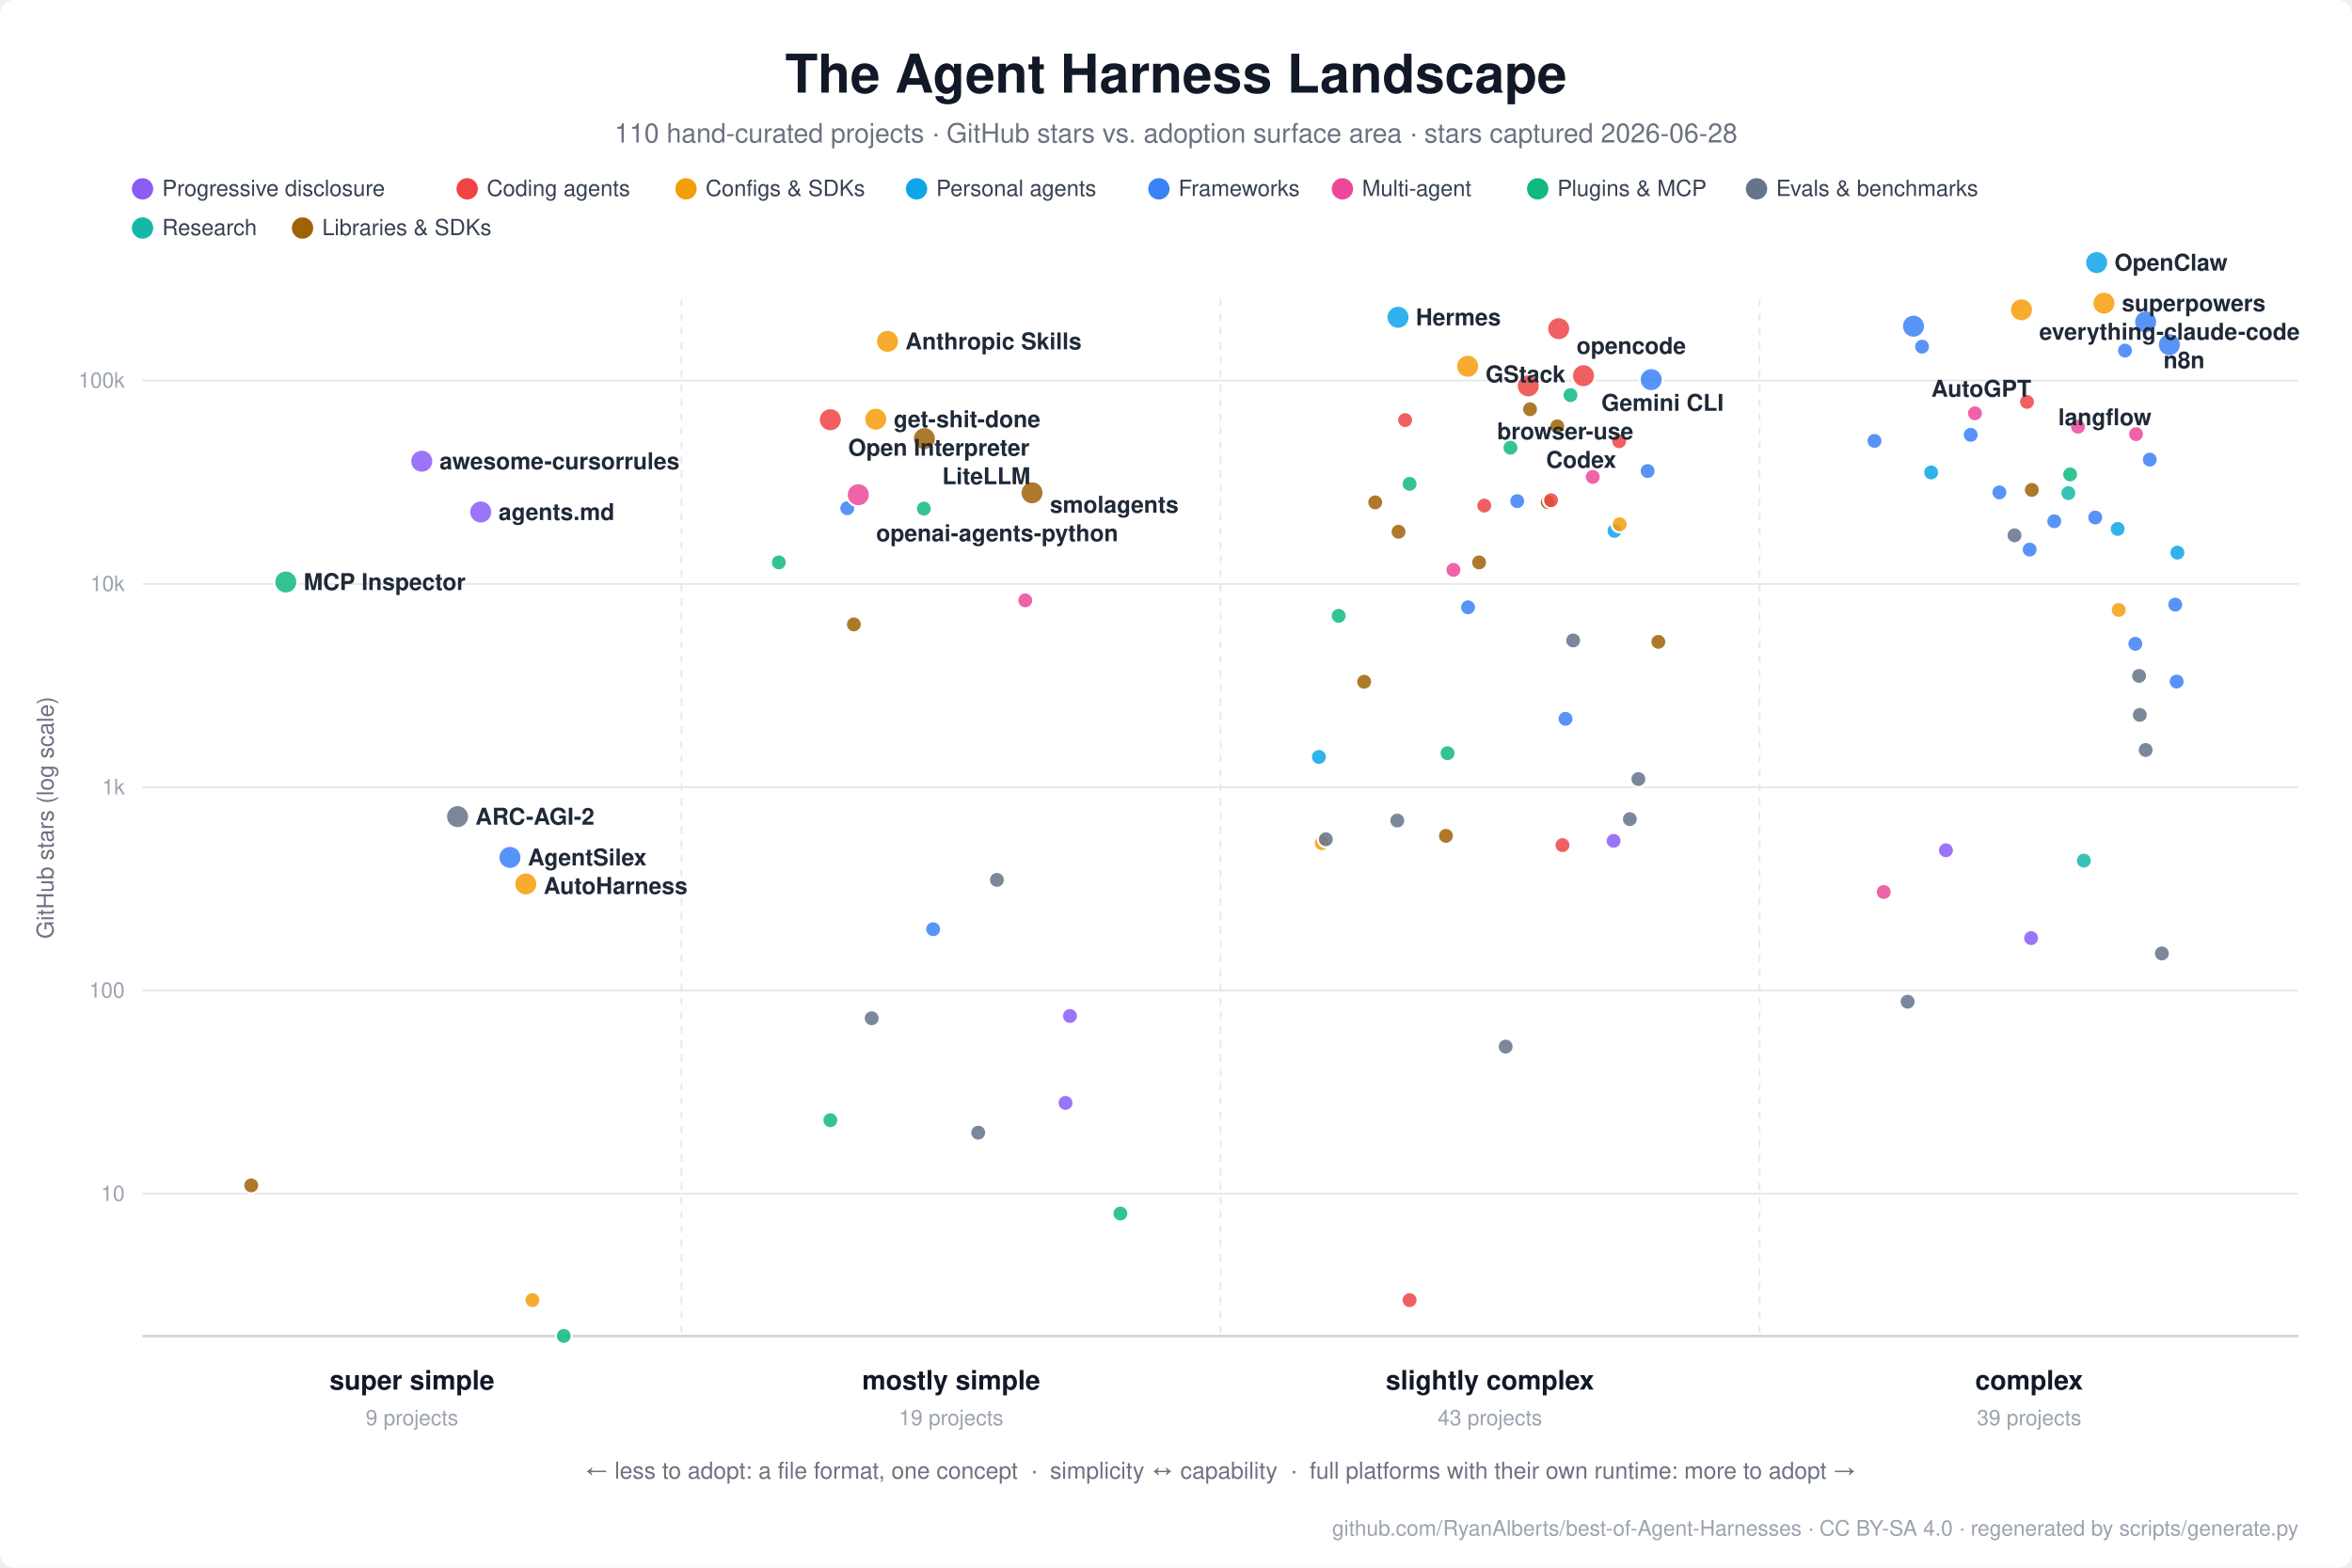
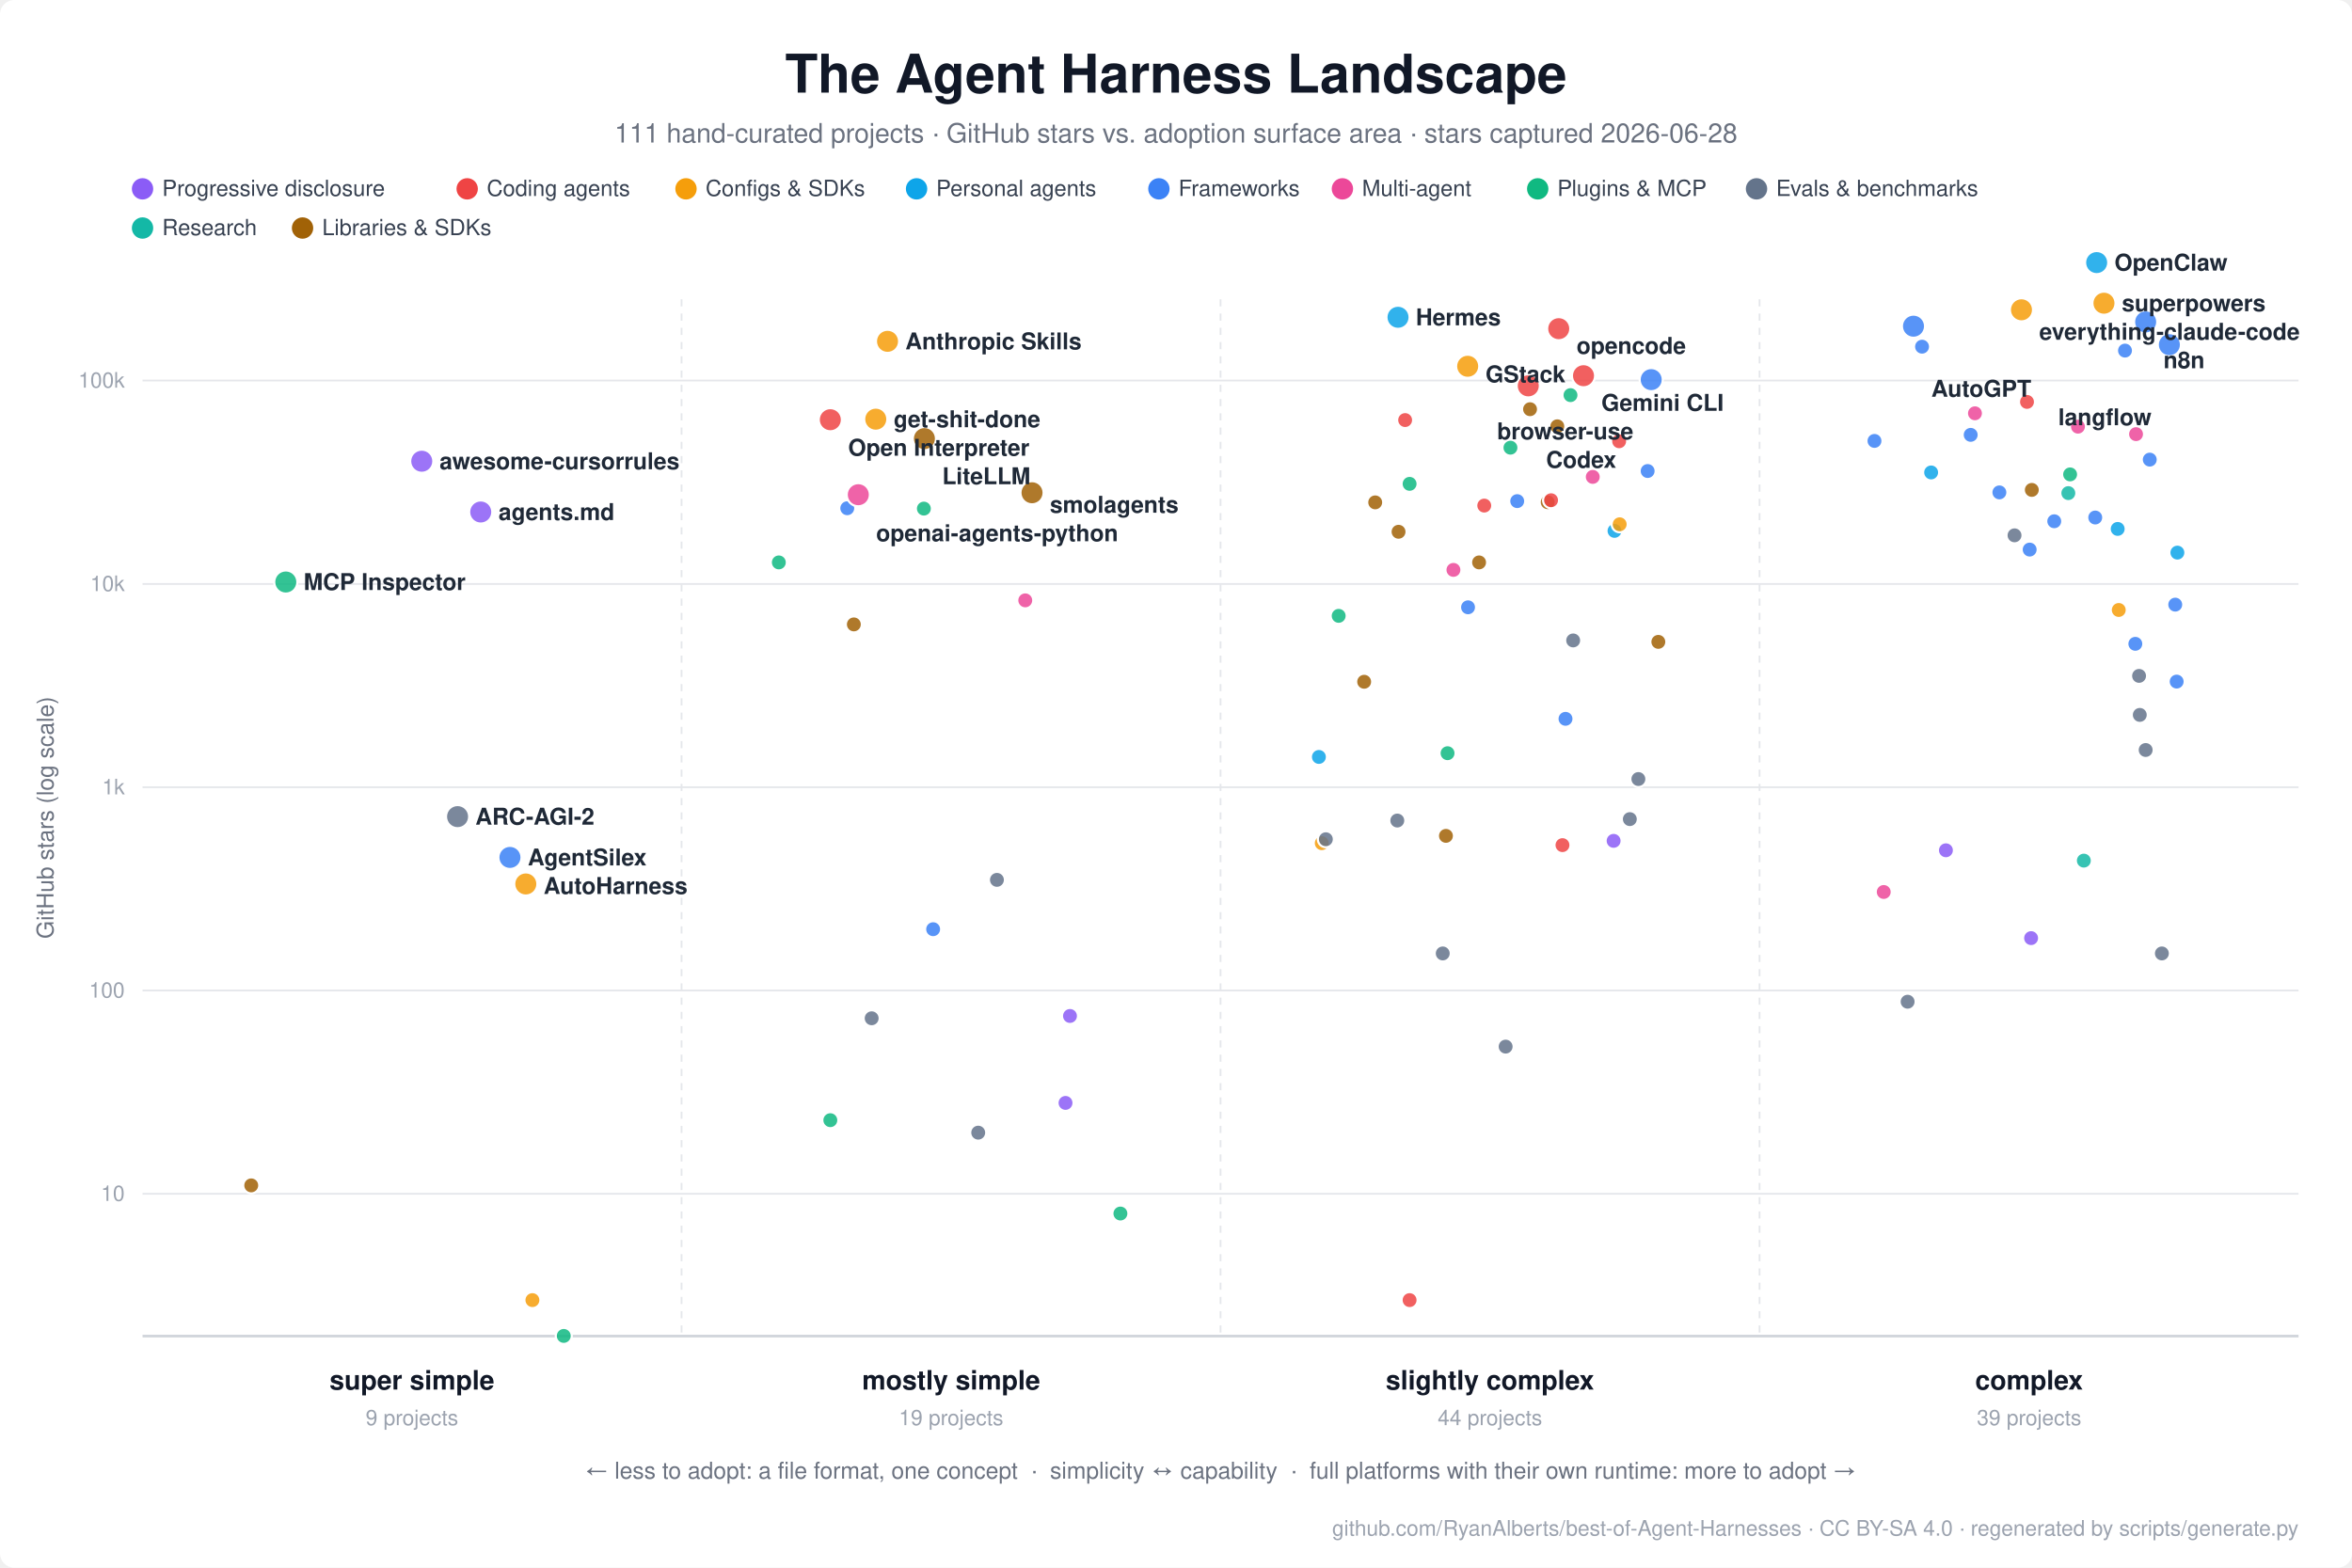
<svg xmlns="http://www.w3.org/2000/svg" viewBox="0 0 1320 880" font-family="-apple-system, 'Segoe UI', Helvetica, Arial, sans-serif">
  <rect width="1320" height="880" fill="#ffffff" rx="8" />
  <text x="660.0" y="52" text-anchor="middle" font-size="30" font-weight="700" fill="#111827">The Agent Harness Landscape</text>
-   <text x="660.0" y="80" text-anchor="middle" font-size="15" fill="#6b7280">110 hand-curated projects · GitHub stars vs. adoption surface area · stars captured 2026-06-28</text>
+   <text x="660.0" y="80" text-anchor="middle" font-size="15" fill="#6b7280">111 hand-curated projects · GitHub stars vs. adoption surface area · stars captured 2026-06-28</text>
  <circle cx="80" cy="106" r="6" fill="#8b5cf6" />
  <text x="91" y="110" font-size="12.5" fill="#374151">Progressive disclosure</text>
  <circle cx="262.2" cy="106" r="6" fill="#ef4444" />
  <text x="273.2" y="110" font-size="12.5" fill="#374151">Coding agents</text>
  <circle cx="385.0" cy="106" r="6" fill="#f59e0b" />
  <text x="396.0" y="110" font-size="12.5" fill="#374151">Configs &amp; SDKs</text>
  <circle cx="514.4" cy="106" r="6" fill="#0ea5e9" />
  <text x="525.4" y="110" font-size="12.5" fill="#374151">Personal agents</text>
  <circle cx="650.4" cy="106" r="6" fill="#3b82f6" />
  <text x="661.4" y="110" font-size="12.5" fill="#374151">Frameworks</text>
  <circle cx="753.4" cy="106" r="6" fill="#ec4899" />
  <text x="764.4" y="110" font-size="12.5" fill="#374151">Multi-agent</text>
  <circle cx="863.0" cy="106" r="6" fill="#10b981" />
  <text x="874.0" y="110" font-size="12.5" fill="#374151">Plugins &amp; MCP</text>
  <circle cx="985.8" cy="106" r="6" fill="#64748b" />
  <text x="996.8" y="110" font-size="12.5" fill="#374151">Evals &amp; benchmarks</text>
  <circle cx="80" cy="128" r="6" fill="#14b8a6" />
  <text x="91" y="132" font-size="12.5" fill="#374151">Research</text>
  <circle cx="169.8" cy="128" r="6" fill="#a16207" />
  <text x="180.8" y="132" font-size="12.5" fill="#374151">Libraries &amp; SDKs</text>
  <line x1="80" y1="670.1" x2="1290" y2="670.1" stroke="#e5e7eb" stroke-width="1" />
  <text x="70" y="674.1" text-anchor="end" font-size="12" fill="#9ca3af">10</text>
  <line x1="80" y1="556.0" x2="1290" y2="556.0" stroke="#e5e7eb" stroke-width="1" />
  <text x="70" y="560.0" text-anchor="end" font-size="12" fill="#9ca3af">100</text>
  <line x1="80" y1="441.9" x2="1290" y2="441.9" stroke="#e5e7eb" stroke-width="1" />
  <text x="70" y="445.9" text-anchor="end" font-size="12" fill="#9ca3af">1k</text>
  <line x1="80" y1="327.8" x2="1290" y2="327.8" stroke="#e5e7eb" stroke-width="1" />
  <text x="70" y="331.8" text-anchor="end" font-size="12" fill="#9ca3af">10k</text>
  <line x1="80" y1="213.6" x2="1290" y2="213.6" stroke="#e5e7eb" stroke-width="1" />
  <text x="70" y="217.6" text-anchor="end" font-size="12" fill="#9ca3af">100k</text>
  <text x="30" y="459" font-size="13" fill="#6b7280" transform="rotate(-90 30 459)" text-anchor="middle">GitHub stars (log scale)</text>
  <text x="231.2" y="780" text-anchor="middle" font-size="15" font-weight="600" fill="#111827">super simple</text>
  <text x="231.2" y="800" text-anchor="middle" font-size="12" fill="#9ca3af">9 projects</text>
  <line x1="382.5" y1="168" x2="382.5" y2="750" stroke="#e5e7eb" stroke-width="1" stroke-dasharray="4 4" />
  <text x="533.8" y="780" text-anchor="middle" font-size="15" font-weight="600" fill="#111827">mostly simple</text>
  <text x="533.8" y="800" text-anchor="middle" font-size="12" fill="#9ca3af">19 projects</text>
  <line x1="685.0" y1="168" x2="685.0" y2="750" stroke="#e5e7eb" stroke-width="1" stroke-dasharray="4 4" />
  <text x="836.2" y="780" text-anchor="middle" font-size="15" font-weight="600" fill="#111827">slightly complex</text>
-   <text x="836.2" y="800" text-anchor="middle" font-size="12" fill="#9ca3af">43 projects</text>
+   <text x="836.2" y="800" text-anchor="middle" font-size="12" fill="#9ca3af">44 projects</text>
  <line x1="987.5" y1="168" x2="987.5" y2="750" stroke="#e5e7eb" stroke-width="1" stroke-dasharray="4 4" />
  <text x="1138.8" y="780" text-anchor="middle" font-size="15" font-weight="600" fill="#111827">complex</text>
  <text x="1138.8" y="800" text-anchor="middle" font-size="12" fill="#9ca3af">39 projects</text>
  <line x1="80" y1="750" x2="1290" y2="750" stroke="#d1d5db" stroke-width="1.5" />
  <text x="685.0" y="830" text-anchor="middle" font-size="13" fill="#6b7280">←  less to adopt: a file format, one concept  ·  simplicity ↔ capability  ·  full platforms with their own runtime: more to adopt  →</text>
  <circle cx="316.4" cy="749.9" r="4.5" fill="#10b981" fill-opacity="0.85" stroke="#ffffff" stroke-width="1.2" />
  <circle cx="791.1" cy="729.8" r="4.5" fill="#ef4444" fill-opacity="0.85" stroke="#ffffff" stroke-width="1.2" />
  <circle cx="298.8" cy="729.8" r="4.5" fill="#f59e0b" fill-opacity="0.85" stroke="#ffffff" stroke-width="1.2" />
  <circle cx="628.8" cy="681.2" r="4.5" fill="#10b981" fill-opacity="0.85" stroke="#ffffff" stroke-width="1.2" />
  <circle cx="141.0" cy="665.4" r="4.5" fill="#a16207" fill-opacity="0.85" stroke="#ffffff" stroke-width="1.2" />
  <circle cx="549.0" cy="635.8" r="4.5" fill="#64748b" fill-opacity="0.85" stroke="#ffffff" stroke-width="1.2" />
  <circle cx="466.0" cy="628.8" r="4.5" fill="#10b981" fill-opacity="0.85" stroke="#ffffff" stroke-width="1.2" />
  <circle cx="598.0" cy="619.1" r="4.5" fill="#8b5cf6" fill-opacity="0.85" stroke="#ffffff" stroke-width="1.2" />
  <circle cx="845.0" cy="587.5" r="4.5" fill="#64748b" fill-opacity="0.85" stroke="#ffffff" stroke-width="1.2" />
  <circle cx="489.2" cy="571.6" r="4.5" fill="#64748b" fill-opacity="0.85" stroke="#ffffff" stroke-width="1.2" />
  <circle cx="600.5" cy="570.3" r="4.5" fill="#8b5cf6" fill-opacity="0.85" stroke="#ffffff" stroke-width="1.2" />
  <circle cx="1070.6" cy="562.3" r="4.5" fill="#64748b" fill-opacity="0.85" stroke="#ffffff" stroke-width="1.2" />
  <circle cx="1213.3" cy="535.2" r="4.5" fill="#64748b" fill-opacity="0.85" stroke="#ffffff" stroke-width="1.2" />
+   <circle cx="809.7" cy="535.2" r="4.5" fill="#64748b" fill-opacity="0.85" stroke="#ffffff" stroke-width="1.2" />
  <circle cx="1139.9" cy="526.6" r="4.5" fill="#8b5cf6" fill-opacity="0.85" stroke="#ffffff" stroke-width="1.2" />
  <circle cx="523.7" cy="521.6" r="4.5" fill="#3b82f6" fill-opacity="0.85" stroke="#ffffff" stroke-width="1.2" />
  <circle cx="1057.2" cy="500.7" r="4.5" fill="#ec4899" fill-opacity="0.85" stroke="#ffffff" stroke-width="1.2" />
  <circle cx="295.1" cy="496.2" r="6.5" fill="#f59e0b" fill-opacity="0.85" stroke="#ffffff" stroke-width="1.2" />
  <circle cx="559.5" cy="493.9" r="4.5" fill="#64748b" fill-opacity="0.85" stroke="#ffffff" stroke-width="1.2" />
  <circle cx="1169.5" cy="483.1" r="4.5" fill="#14b8a6" fill-opacity="0.85" stroke="#ffffff" stroke-width="1.2" />
  <circle cx="286.2" cy="481.3" r="6.5" fill="#3b82f6" fill-opacity="0.85" stroke="#ffffff" stroke-width="1.2" />
  <circle cx="1092.1" cy="477.3" r="4.5" fill="#8b5cf6" fill-opacity="0.85" stroke="#ffffff" stroke-width="1.2" />
  <circle cx="876.9" cy="474.4" r="4.5" fill="#ef4444" fill-opacity="0.85" stroke="#ffffff" stroke-width="1.2" />
  <circle cx="741.8" cy="473.3" r="4.5" fill="#f59e0b" fill-opacity="0.85" stroke="#ffffff" stroke-width="1.2" />
  <circle cx="905.6" cy="472.0" r="4.5" fill="#8b5cf6" fill-opacity="0.85" stroke="#ffffff" stroke-width="1.2" />
  <circle cx="744.1" cy="471.1" r="4.5" fill="#64748b" fill-opacity="0.85" stroke="#ffffff" stroke-width="1.2" />
  <circle cx="811.5" cy="469.2" r="4.5" fill="#a16207" fill-opacity="0.85" stroke="#ffffff" stroke-width="1.2" />
  <circle cx="784.2" cy="460.6" r="4.5" fill="#64748b" fill-opacity="0.85" stroke="#ffffff" stroke-width="1.2" />
  <circle cx="914.7" cy="459.8" r="4.5" fill="#64748b" fill-opacity="0.85" stroke="#ffffff" stroke-width="1.2" />
  <circle cx="256.8" cy="458.4" r="6.5" fill="#64748b" fill-opacity="0.85" stroke="#ffffff" stroke-width="1.2" />
  <circle cx="919.5" cy="437.3" r="4.5" fill="#64748b" fill-opacity="0.85" stroke="#ffffff" stroke-width="1.2" />
  <circle cx="740.2" cy="424.9" r="4.5" fill="#0ea5e9" fill-opacity="0.85" stroke="#ffffff" stroke-width="1.2" />
  <circle cx="812.4" cy="422.8" r="4.5" fill="#10b981" fill-opacity="0.85" stroke="#ffffff" stroke-width="1.2" />
  <circle cx="1204.2" cy="421.0" r="4.5" fill="#64748b" fill-opacity="0.85" stroke="#ffffff" stroke-width="1.2" />
  <circle cx="878.6" cy="403.5" r="4.5" fill="#3b82f6" fill-opacity="0.85" stroke="#ffffff" stroke-width="1.2" />
  <circle cx="1200.9" cy="401.3" r="4.5" fill="#64748b" fill-opacity="0.85" stroke="#ffffff" stroke-width="1.2" />
  <circle cx="765.6" cy="382.7" r="4.5" fill="#a16207" fill-opacity="0.85" stroke="#ffffff" stroke-width="1.2" />
  <circle cx="1221.6" cy="382.6" r="4.5" fill="#3b82f6" fill-opacity="0.85" stroke="#ffffff" stroke-width="1.2" />
  <circle cx="1200.5" cy="379.4" r="4.5" fill="#64748b" fill-opacity="0.85" stroke="#ffffff" stroke-width="1.2" />
  <circle cx="1198.4" cy="361.4" r="4.5" fill="#3b82f6" fill-opacity="0.85" stroke="#ffffff" stroke-width="1.2" />
  <circle cx="930.7" cy="360.3" r="4.5" fill="#a16207" fill-opacity="0.85" stroke="#ffffff" stroke-width="1.2" />
  <circle cx="882.9" cy="359.5" r="4.5" fill="#64748b" fill-opacity="0.85" stroke="#ffffff" stroke-width="1.2" />
  <circle cx="479.2" cy="350.5" r="4.5" fill="#a16207" fill-opacity="0.85" stroke="#ffffff" stroke-width="1.2" />
  <circle cx="751.3" cy="345.7" r="4.5" fill="#10b981" fill-opacity="0.85" stroke="#ffffff" stroke-width="1.2" />
  <circle cx="1189.1" cy="342.4" r="4.5" fill="#f59e0b" fill-opacity="0.85" stroke="#ffffff" stroke-width="1.2" />
  <circle cx="823.9" cy="340.9" r="4.5" fill="#3b82f6" fill-opacity="0.85" stroke="#ffffff" stroke-width="1.2" />
  <circle cx="1220.8" cy="339.4" r="4.5" fill="#3b82f6" fill-opacity="0.85" stroke="#ffffff" stroke-width="1.2" />
  <circle cx="575.4" cy="337.0" r="4.5" fill="#ec4899" fill-opacity="0.85" stroke="#ffffff" stroke-width="1.2" />
  <circle cx="160.4" cy="326.7" r="6.5" fill="#10b981" fill-opacity="0.85" stroke="#ffffff" stroke-width="1.2" />
  <circle cx="815.7" cy="319.9" r="4.5" fill="#ec4899" fill-opacity="0.85" stroke="#ffffff" stroke-width="1.2" />
  <circle cx="437.1" cy="315.7" r="4.5" fill="#10b981" fill-opacity="0.85" stroke="#ffffff" stroke-width="1.2" />
  <circle cx="830.1" cy="315.7" r="4.5" fill="#a16207" fill-opacity="0.85" stroke="#ffffff" stroke-width="1.2" />
  <circle cx="1222.0" cy="310.2" r="4.5" fill="#0ea5e9" fill-opacity="0.85" stroke="#ffffff" stroke-width="1.2" />
  <circle cx="1139.1" cy="308.5" r="4.5" fill="#3b82f6" fill-opacity="0.85" stroke="#ffffff" stroke-width="1.2" />
  <circle cx="1130.6" cy="300.5" r="4.5" fill="#64748b" fill-opacity="0.85" stroke="#ffffff" stroke-width="1.2" />
  <circle cx="784.9" cy="298.5" r="4.5" fill="#a16207" fill-opacity="0.85" stroke="#ffffff" stroke-width="1.2" />
  <circle cx="906.1" cy="298.0" r="4.5" fill="#0ea5e9" fill-opacity="0.85" stroke="#ffffff" stroke-width="1.2" />
  <circle cx="1188.5" cy="296.9" r="4.5" fill="#0ea5e9" fill-opacity="0.85" stroke="#ffffff" stroke-width="1.2" />
  <circle cx="909.0" cy="294.3" r="4.5" fill="#f59e0b" fill-opacity="0.85" stroke="#ffffff" stroke-width="1.2" />
  <circle cx="1152.9" cy="292.6" r="4.5" fill="#3b82f6" fill-opacity="0.85" stroke="#ffffff" stroke-width="1.2" />
  <circle cx="1175.9" cy="290.5" r="4.5" fill="#3b82f6" fill-opacity="0.85" stroke="#ffffff" stroke-width="1.2" />
  <circle cx="269.8" cy="287.4" r="6.5" fill="#8b5cf6" fill-opacity="0.85" stroke="#ffffff" stroke-width="1.2" />
  <circle cx="518.5" cy="285.5" r="4.5" fill="#10b981" fill-opacity="0.85" stroke="#ffffff" stroke-width="1.2" />
  <circle cx="475.5" cy="285.3" r="4.5" fill="#3b82f6" fill-opacity="0.85" stroke="#ffffff" stroke-width="1.2" />
  <circle cx="833.0" cy="283.8" r="4.5" fill="#ef4444" fill-opacity="0.85" stroke="#ffffff" stroke-width="1.2" />
  <circle cx="771.8" cy="282.0" r="4.5" fill="#a16207" fill-opacity="0.85" stroke="#ffffff" stroke-width="1.2" />
  <circle cx="868.6" cy="281.9" r="4.5" fill="#a16207" fill-opacity="0.85" stroke="#ffffff" stroke-width="1.2" />
  <circle cx="851.5" cy="281.3" r="4.5" fill="#3b82f6" fill-opacity="0.85" stroke="#ffffff" stroke-width="1.2" />
  <circle cx="870.5" cy="280.8" r="4.5" fill="#ef4444" fill-opacity="0.85" stroke="#ffffff" stroke-width="1.2" />
  <circle cx="481.7" cy="277.7" r="6.5" fill="#ec4899" fill-opacity="0.85" stroke="#ffffff" stroke-width="1.2" />
  <circle cx="1160.8" cy="276.8" r="4.5" fill="#14b8a6" fill-opacity="0.85" stroke="#ffffff" stroke-width="1.2" />
  <circle cx="579.2" cy="276.6" r="6.5" fill="#a16207" fill-opacity="0.85" stroke="#ffffff" stroke-width="1.2" />
  <circle cx="1122.1" cy="276.4" r="4.5" fill="#3b82f6" fill-opacity="0.85" stroke="#ffffff" stroke-width="1.2" />
  <circle cx="1140.3" cy="275.0" r="4.5" fill="#a16207" fill-opacity="0.85" stroke="#ffffff" stroke-width="1.2" />
  <circle cx="791.1" cy="271.6" r="4.5" fill="#10b981" fill-opacity="0.85" stroke="#ffffff" stroke-width="1.2" />
  <circle cx="893.9" cy="267.7" r="4.5" fill="#ec4899" fill-opacity="0.85" stroke="#ffffff" stroke-width="1.2" />
  <circle cx="1161.8" cy="266.3" r="4.5" fill="#10b981" fill-opacity="0.85" stroke="#ffffff" stroke-width="1.2" />
  <circle cx="1083.8" cy="265.2" r="4.5" fill="#0ea5e9" fill-opacity="0.85" stroke="#ffffff" stroke-width="1.2" />
  <circle cx="924.7" cy="264.4" r="4.5" fill="#3b82f6" fill-opacity="0.85" stroke="#ffffff" stroke-width="1.2" />
  <circle cx="236.7" cy="258.9" r="6.5" fill="#8b5cf6" fill-opacity="0.85" stroke="#ffffff" stroke-width="1.2" />
  <circle cx="1206.5" cy="258.0" r="4.5" fill="#3b82f6" fill-opacity="0.85" stroke="#ffffff" stroke-width="1.2" />
  <circle cx="847.7" cy="251.3" r="4.5" fill="#10b981" fill-opacity="0.85" stroke="#ffffff" stroke-width="1.2" />
  <circle cx="908.7" cy="247.7" r="4.5" fill="#ef4444" fill-opacity="0.85" stroke="#ffffff" stroke-width="1.2" />
  <circle cx="1052.0" cy="247.5" r="4.5" fill="#3b82f6" fill-opacity="0.85" stroke="#ffffff" stroke-width="1.2" />
  <circle cx="518.8" cy="246.2" r="6.5" fill="#a16207" fill-opacity="0.85" stroke="#ffffff" stroke-width="1.2" />
  <circle cx="1106.0" cy="244.1" r="4.5" fill="#3b82f6" fill-opacity="0.85" stroke="#ffffff" stroke-width="1.2" />
  <circle cx="1198.8" cy="243.7" r="4.5" fill="#ec4899" fill-opacity="0.85" stroke="#ffffff" stroke-width="1.2" />
  <circle cx="1166.2" cy="239.5" r="4.5" fill="#ec4899" fill-opacity="0.85" stroke="#ffffff" stroke-width="1.2" />
  <circle cx="874.0" cy="239.3" r="4.5" fill="#a16207" fill-opacity="0.85" stroke="#ffffff" stroke-width="1.2" />
  <circle cx="788.6" cy="235.8" r="4.5" fill="#ef4444" fill-opacity="0.85" stroke="#ffffff" stroke-width="1.2" />
  <circle cx="466.0" cy="235.6" r="6.5" fill="#ef4444" fill-opacity="0.85" stroke="#ffffff" stroke-width="1.2" />
  <circle cx="491.5" cy="235.3" r="6.5" fill="#f59e0b" fill-opacity="0.85" stroke="#ffffff" stroke-width="1.2" />
  <circle cx="1108.4" cy="232.0" r="4.5" fill="#ec4899" fill-opacity="0.85" stroke="#ffffff" stroke-width="1.2" />
  <circle cx="858.7" cy="229.7" r="4.5" fill="#a16207" fill-opacity="0.85" stroke="#ffffff" stroke-width="1.2" />
  <circle cx="1137.6" cy="225.6" r="4.5" fill="#ef4444" fill-opacity="0.85" stroke="#ffffff" stroke-width="1.2" />
  <circle cx="881.4" cy="221.8" r="4.5" fill="#10b981" fill-opacity="0.85" stroke="#ffffff" stroke-width="1.2" />
  <circle cx="857.7" cy="216.6" r="6.5" fill="#ef4444" fill-opacity="0.85" stroke="#ffffff" stroke-width="1.2" />
  <circle cx="926.7" cy="213.1" r="6.5" fill="#3b82f6" fill-opacity="0.85" stroke="#ffffff" stroke-width="1.2" />
  <circle cx="888.7" cy="210.9" r="6.5" fill="#ef4444" fill-opacity="0.85" stroke="#ffffff" stroke-width="1.2" />
  <circle cx="823.7" cy="205.6" r="6.5" fill="#f59e0b" fill-opacity="0.85" stroke="#ffffff" stroke-width="1.2" />
  <circle cx="1192.6" cy="196.8" r="4.5" fill="#3b82f6" fill-opacity="0.85" stroke="#ffffff" stroke-width="1.2" />
  <circle cx="1078.7" cy="194.6" r="4.5" fill="#3b82f6" fill-opacity="0.85" stroke="#ffffff" stroke-width="1.2" />
  <circle cx="1217.5" cy="193.5" r="6.5" fill="#3b82f6" fill-opacity="0.85" stroke="#ffffff" stroke-width="1.2" />
  <circle cx="498.1" cy="191.6" r="6.5" fill="#f59e0b" fill-opacity="0.85" stroke="#ffffff" stroke-width="1.2" />
  <circle cx="874.8" cy="184.5" r="6.5" fill="#ef4444" fill-opacity="0.85" stroke="#ffffff" stroke-width="1.2" />
  <circle cx="1073.9" cy="183.1" r="6.5" fill="#3b82f6" fill-opacity="0.85" stroke="#ffffff" stroke-width="1.2" />
  <circle cx="1204.2" cy="180.7" r="6.5" fill="#3b82f6" fill-opacity="0.85" stroke="#ffffff" stroke-width="1.2" />
  <circle cx="784.6" cy="178.1" r="6.5" fill="#0ea5e9" fill-opacity="0.85" stroke="#ffffff" stroke-width="1.2" />
  <circle cx="1134.5" cy="173.9" r="6.5" fill="#f59e0b" fill-opacity="0.85" stroke="#ffffff" stroke-width="1.2" />
  <circle cx="1180.8" cy="170.2" r="6.5" fill="#f59e0b" fill-opacity="0.85" stroke="#ffffff" stroke-width="1.2" />
  <circle cx="1176.7" cy="147.4" r="6.5" fill="#0ea5e9" fill-opacity="0.85" stroke="#ffffff" stroke-width="1.2" />
  <text x="246.7" y="263.4" text-anchor="start" font-size="13" font-weight="600" fill="#1f2937">awesome-cursorrules</text>
  <text x="279.8" y="291.9" text-anchor="start" font-size="13" font-weight="600" fill="#1f2937">agents.md</text>
  <text x="170.4" y="331.2" text-anchor="start" font-size="13" font-weight="600" fill="#1f2937">MCP Inspector</text>
  <text x="266.8" y="462.9" text-anchor="start" font-size="13" font-weight="600" fill="#1f2937">ARC-AGI-2</text>
  <text x="296.2" y="485.8" text-anchor="start" font-size="13" font-weight="600" fill="#1f2937">AgentSilex</text>
  <text x="305.1" y="501.8" text-anchor="start" font-size="13" font-weight="600" fill="#1f2937">AutoHarness</text>
  <text x="508.1" y="196.1" text-anchor="start" font-size="13" font-weight="600" fill="#1f2937">Anthropic Skills</text>
  <text x="501.5" y="239.8" text-anchor="start" font-size="13" font-weight="600" fill="#1f2937">get-shit-done</text>
  <text x="476.0" y="255.8" text-anchor="start" font-size="13" font-weight="600" fill="#1f2937">Open Interpreter</text>
  <text x="528.8" y="271.8" text-anchor="start" font-size="13" font-weight="600" fill="#1f2937">LiteLLM</text>
  <text x="589.2" y="287.8" text-anchor="start" font-size="13" font-weight="600" fill="#1f2937">smolagents</text>
  <text x="491.7" y="303.8" text-anchor="start" font-size="13" font-weight="600" fill="#1f2937">openai-agents-python</text>
  <text x="794.6" y="182.6" text-anchor="start" font-size="13" font-weight="600" fill="#1f2937">Hermes</text>
  <text x="884.8" y="198.6" text-anchor="start" font-size="13" font-weight="600" fill="#1f2937">opencode</text>
  <text x="833.7" y="214.6" text-anchor="start" font-size="13" font-weight="600" fill="#1f2937">GStack</text>
  <text x="898.7" y="230.6" text-anchor="start" font-size="13" font-weight="600" fill="#1f2937">Gemini CLI</text>
  <text x="916.7" y="246.6" text-anchor="end" font-size="13" font-weight="600" fill="#1f2937">browser-use</text>
  <text x="867.7" y="262.6" text-anchor="start" font-size="13" font-weight="600" fill="#1f2937">Codex</text>
  <text x="1186.7" y="151.9" text-anchor="start" font-size="13" font-weight="600" fill="#1f2937">OpenClaw</text>
  <text x="1190.8" y="174.7" text-anchor="start" font-size="13" font-weight="600" fill="#1f2937">superpowers</text>
  <text x="1144.5" y="190.7" text-anchor="start" font-size="13" font-weight="600" fill="#1f2937">everything-claude-code</text>
  <text x="1214.2" y="206.7" text-anchor="start" font-size="13" font-weight="600" fill="#1f2937">n8n</text>
  <text x="1083.9" y="222.7" text-anchor="start" font-size="13" font-weight="600" fill="#1f2937">AutoGPT</text>
  <text x="1207.5" y="238.7" text-anchor="end" font-size="13" font-weight="600" fill="#1f2937">langflow</text>
  <text x="1290" y="862" text-anchor="end" font-size="12" fill="#9ca3af">github.com/RyanAlberts/best-of-Agent-Harnesses · CC BY-SA 4.0 · regenerated by scripts/generate.py</text>
</svg>
